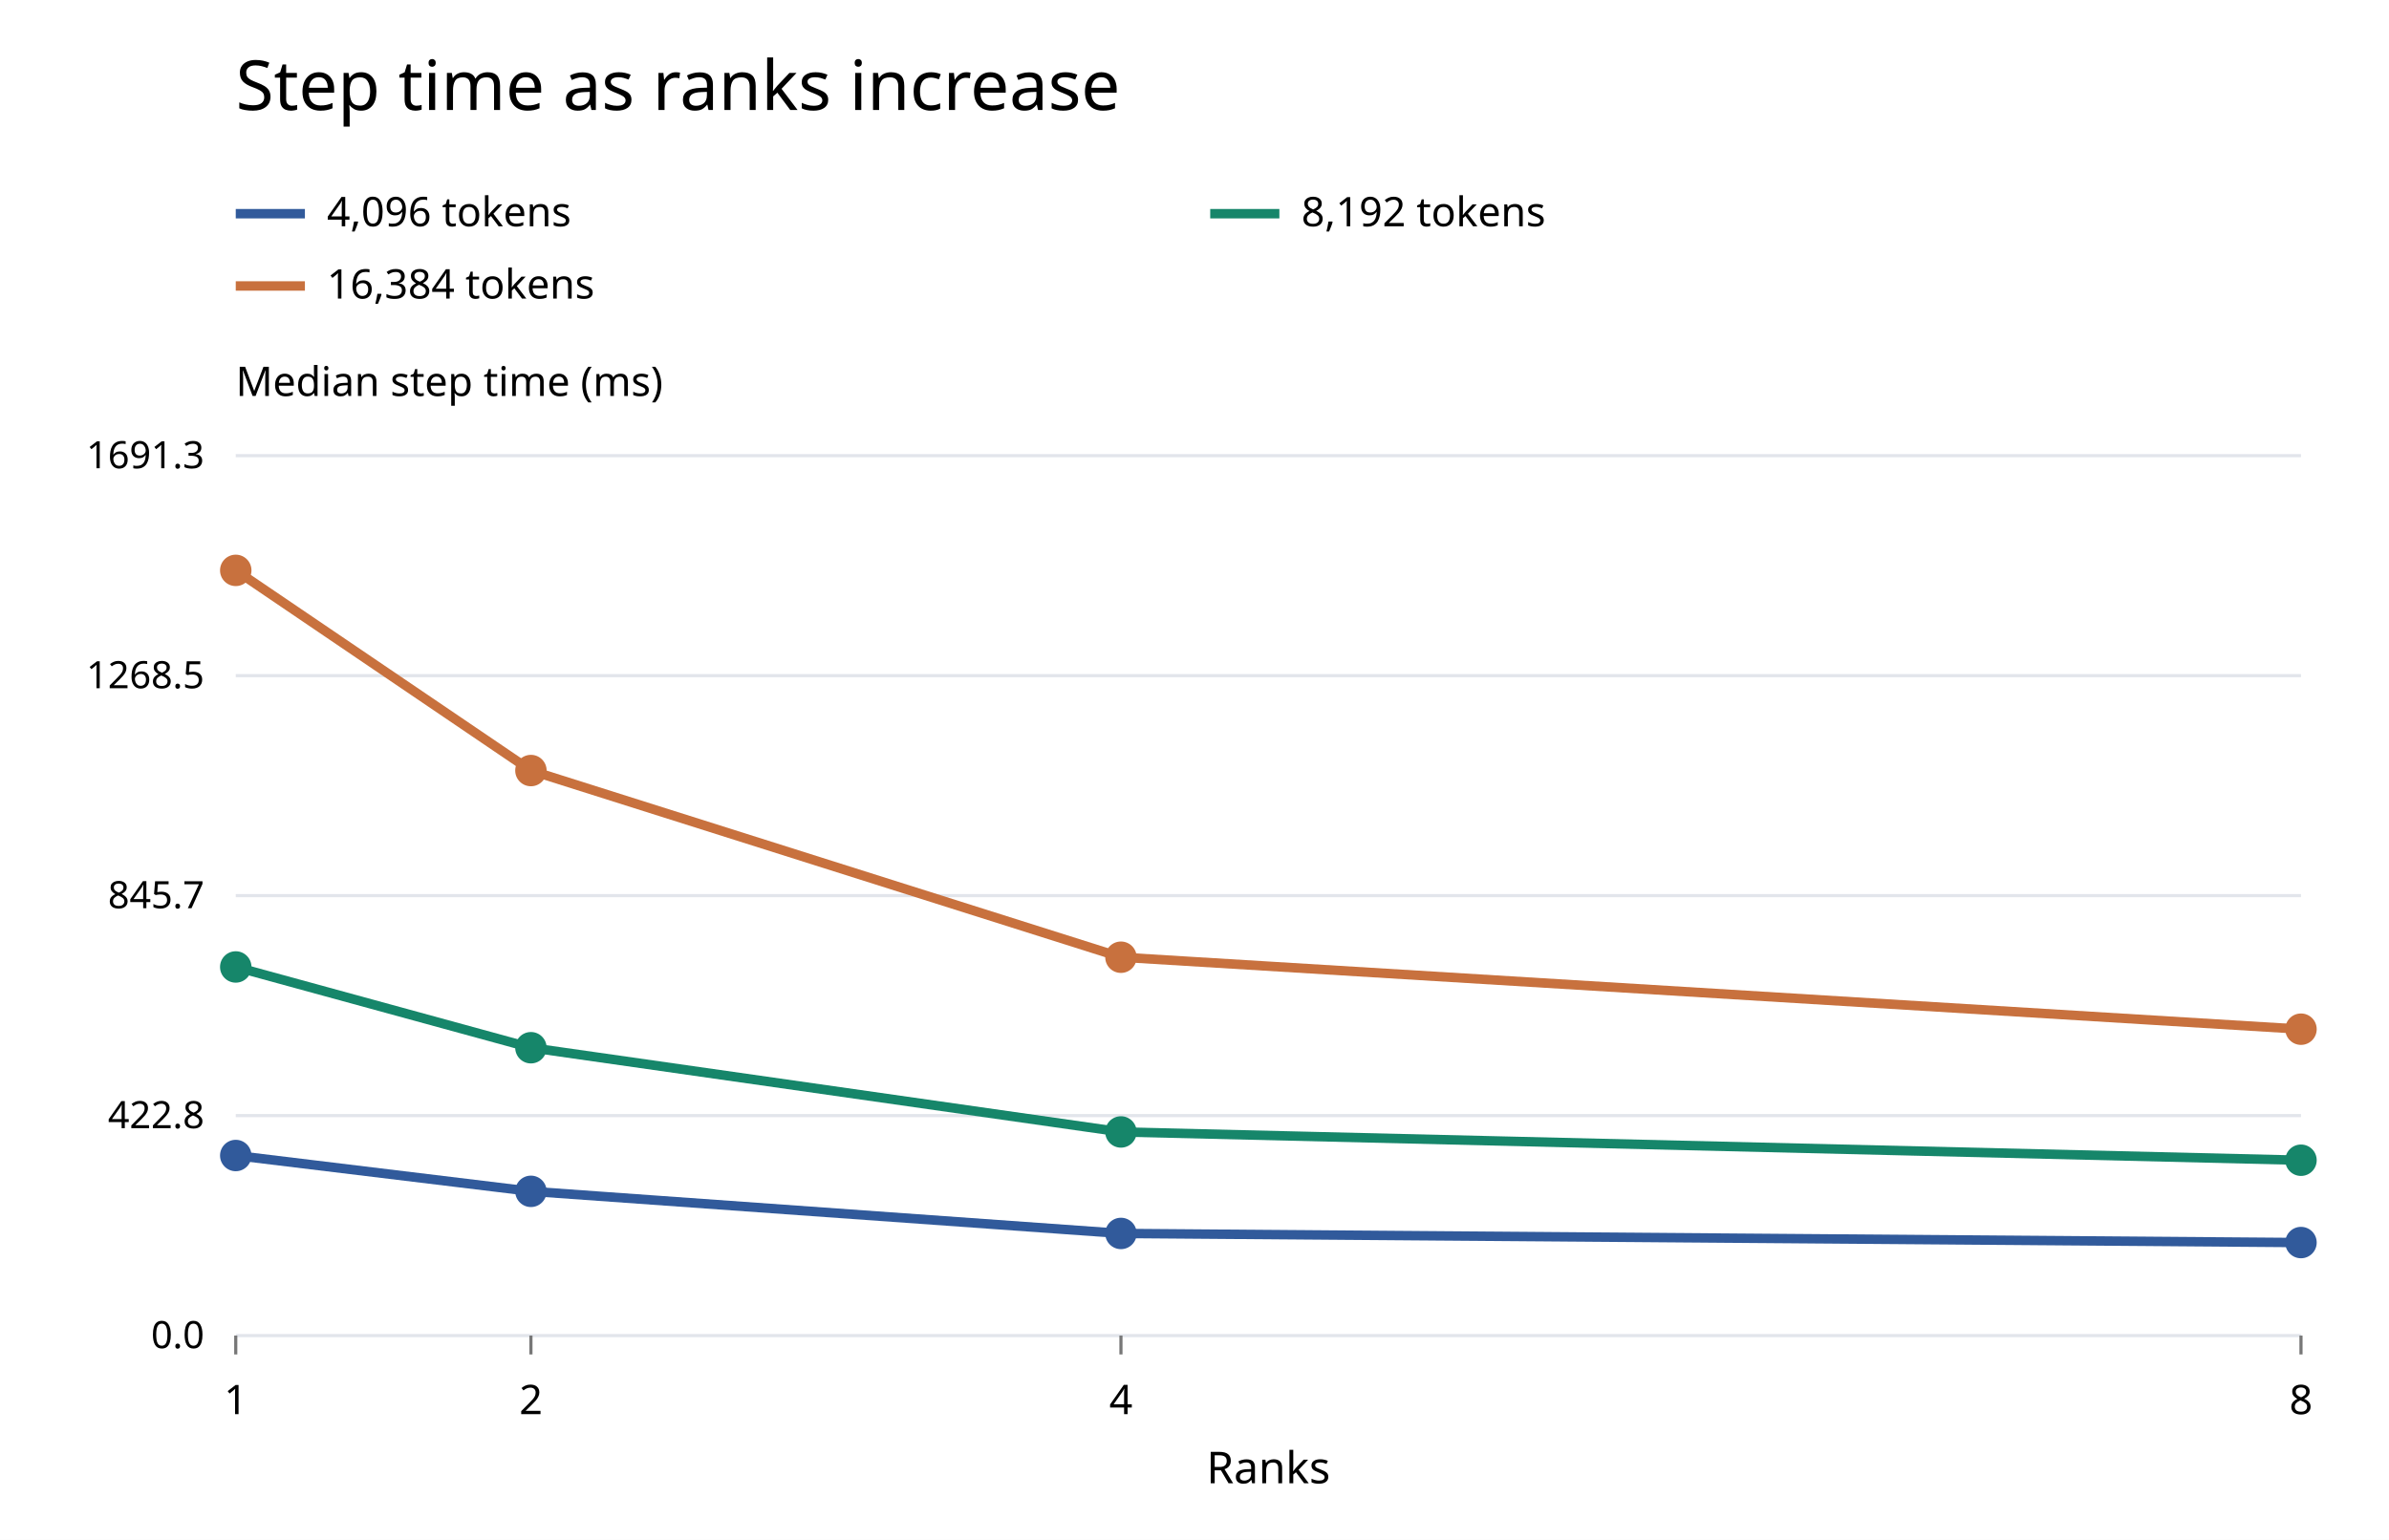
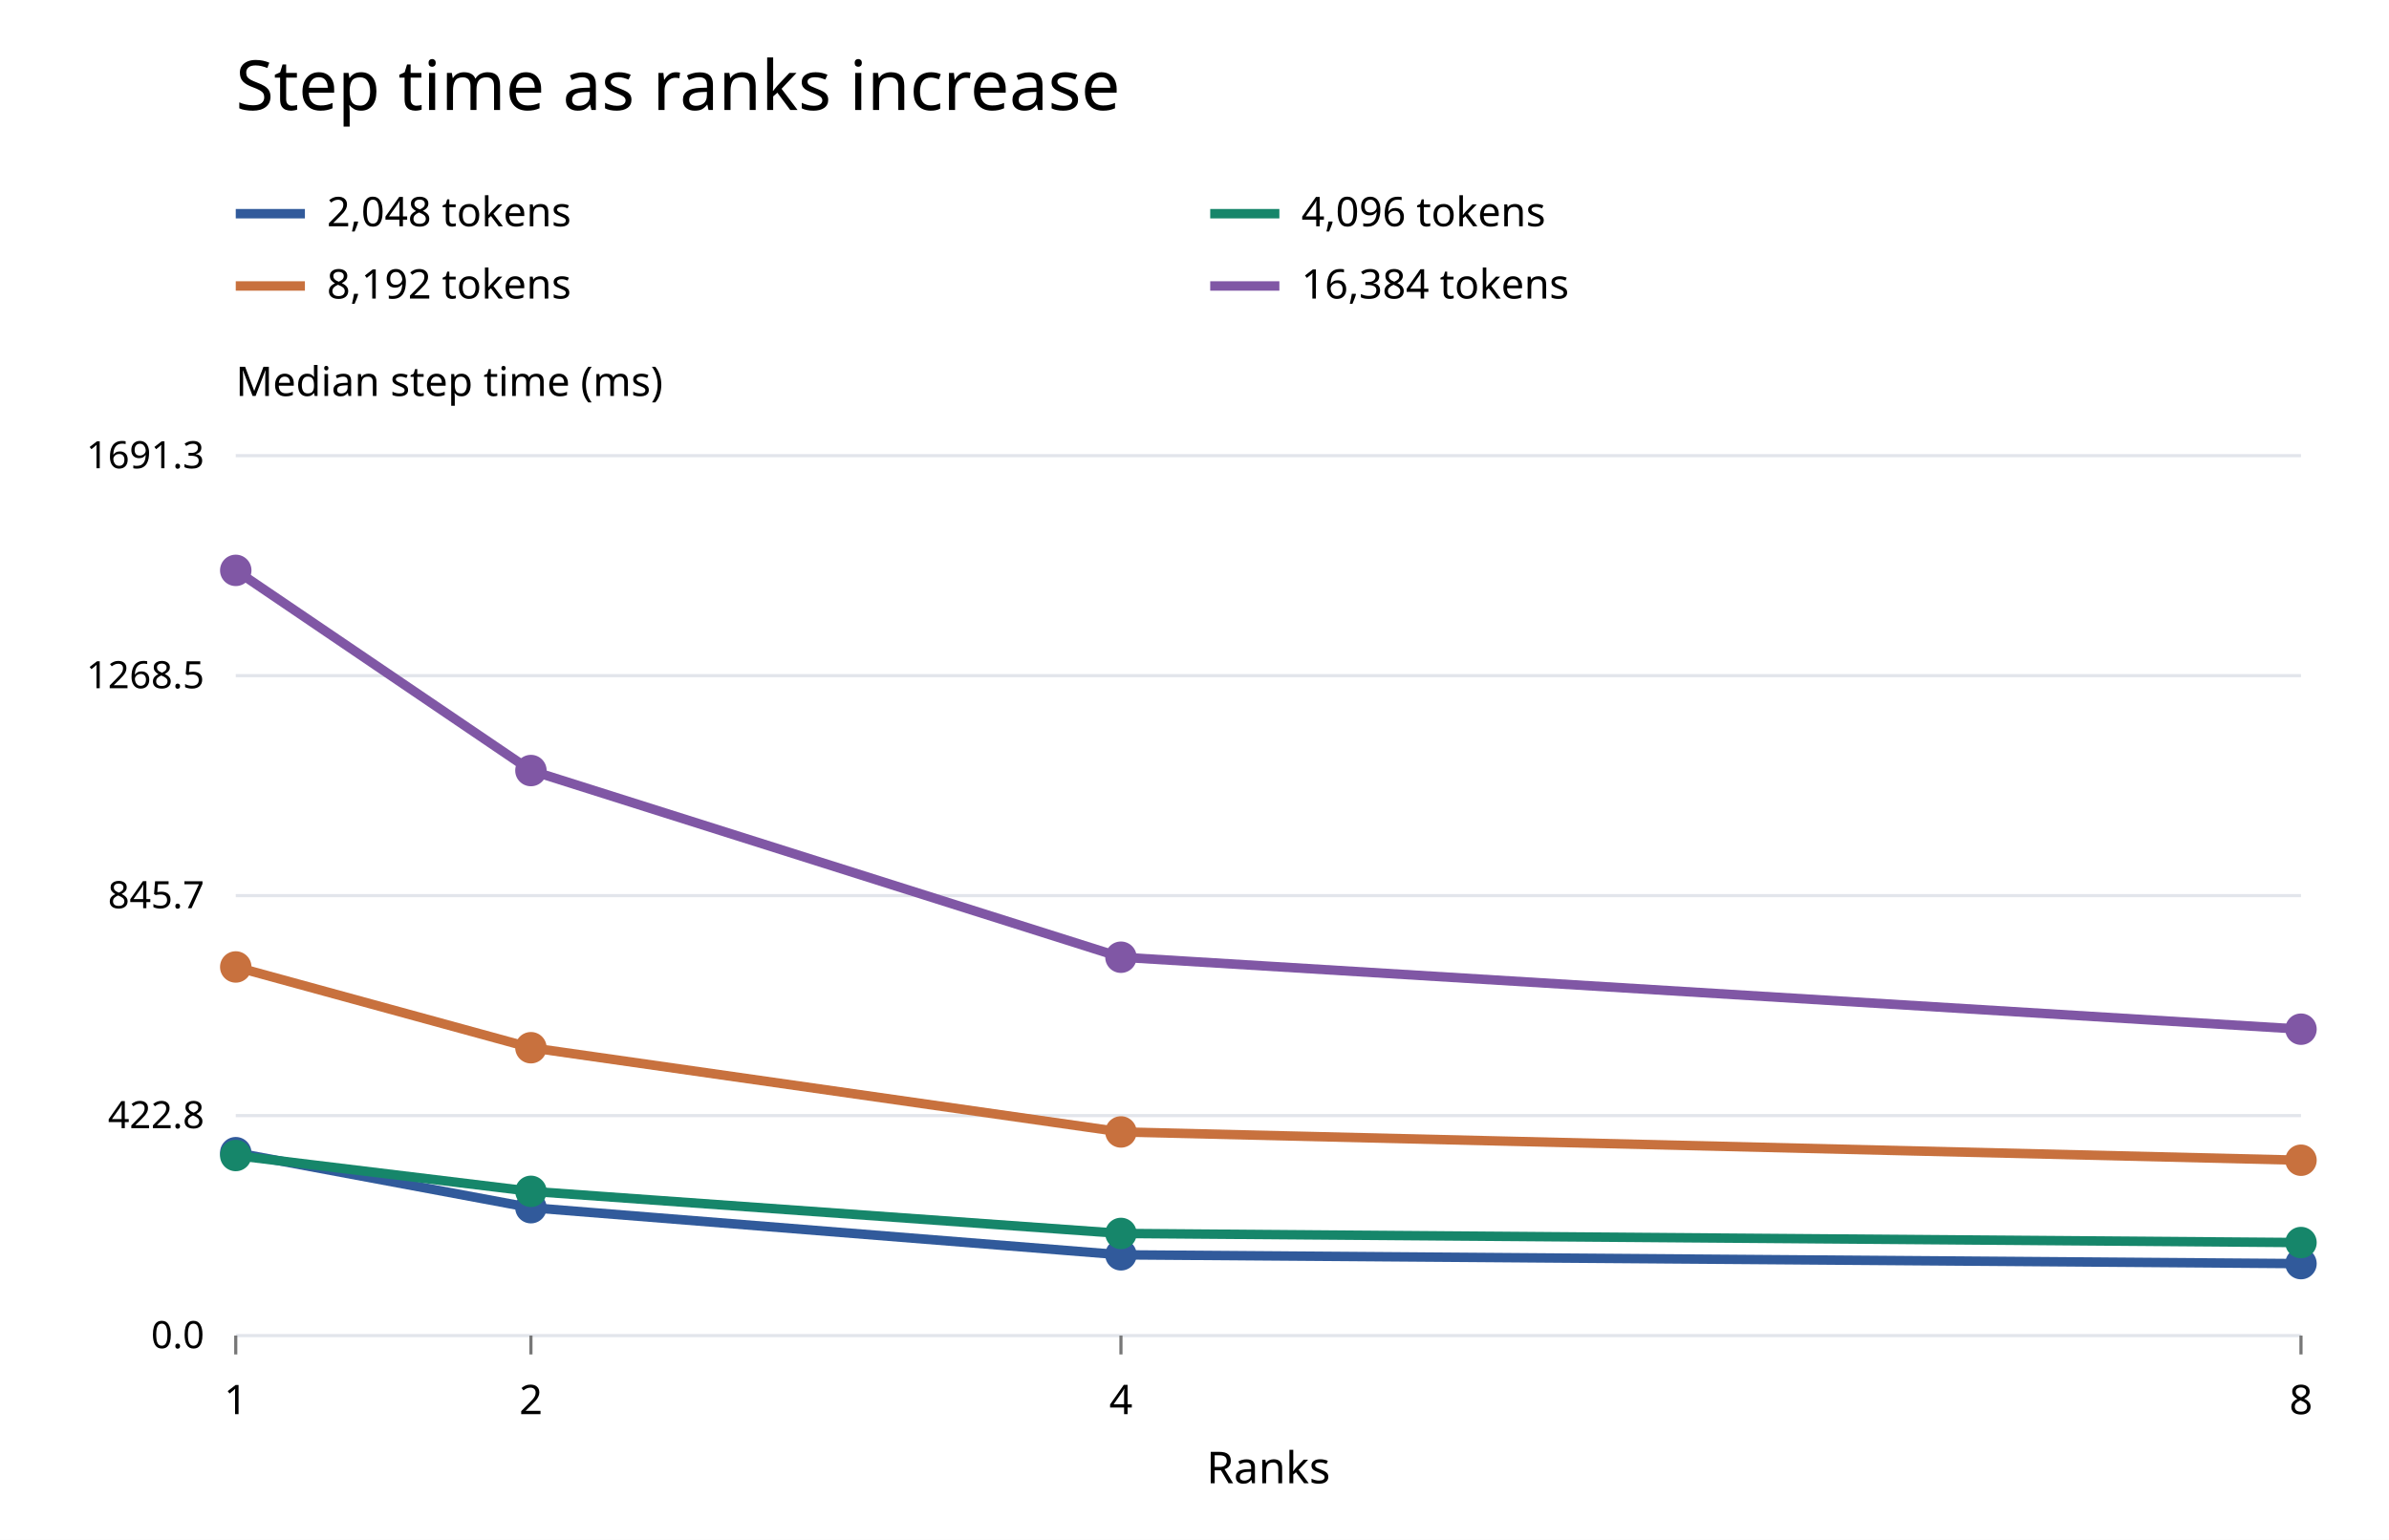
<svg xmlns="http://www.w3.org/2000/svg" viewBox="0 0 760 490">
  <rect width="100%" height="100%" fill="white" />
  <text x="75" y="35" font-family="sans-serif" font-size="22">Step time as ranks increase</text>
  <text x="75" y="126" font-family="sans-serif" font-size="13">Median step time (ms)</text>
  <line x1="75" x2="732" y1="425.0" y2="425.0" stroke="#e2e5eb" />
  <text x="65" y="429.0" text-anchor="end" font-family="sans-serif" font-size="12">0.0</text>
  <line x1="75" x2="732" y1="355.0" y2="355.0" stroke="#e2e5eb" />
  <text x="65" y="359.0" text-anchor="end" font-family="sans-serif" font-size="12">422.8</text>
  <line x1="75" x2="732" y1="285.0" y2="285.0" stroke="#e2e5eb" />
  <text x="65" y="289.0" text-anchor="end" font-family="sans-serif" font-size="12">845.7</text>
  <line x1="75" x2="732" y1="215.0" y2="215.0" stroke="#e2e5eb" />
  <text x="65" y="219.0" text-anchor="end" font-family="sans-serif" font-size="12">1268.5</text>
  <line x1="75" x2="732" y1="145.0" y2="145.0" stroke="#e2e5eb" />
  <text x="65" y="149.0" text-anchor="end" font-family="sans-serif" font-size="12">1691.3</text>
  <line x1="75.0" x2="75.0" y1="425" y2="431" stroke="#777" />
  <text x="75.0" y="450" text-anchor="middle" font-family="sans-serif" font-size="13">1</text>
  <line x1="168.9" x2="168.9" y1="425" y2="431" stroke="#777" />
  <text x="168.9" y="450" text-anchor="middle" font-family="sans-serif" font-size="13">2</text>
  <line x1="356.6" x2="356.6" y1="425" y2="431" stroke="#777" />
  <text x="356.6" y="450" text-anchor="middle" font-family="sans-serif" font-size="13">4</text>
  <line x1="732.0" x2="732.0" y1="425" y2="431" stroke="#777" />
  <text x="732.0" y="450" text-anchor="middle" font-family="sans-serif" font-size="13">8</text>
-   <polyline points="75.0,367.7 168.9,379.1 356.6,392.5 732.0,395.4" fill="none" stroke="#315a9b" stroke-width="3" />
-   <circle cx="75.0" cy="367.7" r="5" fill="#315a9b" />
-   <circle cx="168.9" cy="379.1" r="5" fill="#315a9b" />
-   <circle cx="356.6" cy="392.5" r="5" fill="#315a9b" />
-   <circle cx="732.0" cy="395.4" r="5" fill="#315a9b" />
+   <polyline points="75.0,366.8 168.9,384.3 356.6,399.3 732.0,402.1" fill="none" stroke="#315a9b" stroke-width="3" />
+   <circle cx="75.0" cy="366.8" r="5" fill="#315a9b" />
+   <circle cx="168.9" cy="384.3" r="5" fill="#315a9b" />
+   <circle cx="356.6" cy="399.3" r="5" fill="#315a9b" />
+   <circle cx="732.0" cy="402.1" r="5" fill="#315a9b" />
  <line x1="75" x2="97" y1="68" y2="68" stroke="#315a9b" stroke-width="3" />
-   <text x="104" y="72" font-family="sans-serif" font-size="13">4,096 tokens</text>
-   <polyline points="75.0,307.7 168.9,333.4 356.6,360.2 732.0,369.2" fill="none" stroke="#16866a" stroke-width="3" />
-   <circle cx="75.0" cy="307.7" r="5" fill="#16866a" />
-   <circle cx="168.9" cy="333.4" r="5" fill="#16866a" />
-   <circle cx="356.6" cy="360.2" r="5" fill="#16866a" />
-   <circle cx="732.0" cy="369.2" r="5" fill="#16866a" />
+   <text x="104" y="72" font-family="sans-serif" font-size="13">2,048 tokens</text>
+   <polyline points="75.0,367.7 168.9,379.1 356.6,392.5 732.0,395.4" fill="none" stroke="#16866a" stroke-width="3" />
+   <circle cx="75.0" cy="367.7" r="5" fill="#16866a" />
+   <circle cx="168.9" cy="379.1" r="5" fill="#16866a" />
+   <circle cx="356.6" cy="392.5" r="5" fill="#16866a" />
+   <circle cx="732.0" cy="395.4" r="5" fill="#16866a" />
  <line x1="385" x2="407" y1="68" y2="68" stroke="#16866a" stroke-width="3" />
-   <text x="414" y="72" font-family="sans-serif" font-size="13">8,192 tokens</text>
-   <polyline points="75.0,181.5 168.9,245.2 356.6,304.6 732.0,327.5" fill="none" stroke="#c8713e" stroke-width="3" />
-   <circle cx="75.0" cy="181.5" r="5" fill="#c8713e" />
-   <circle cx="168.9" cy="245.2" r="5" fill="#c8713e" />
-   <circle cx="356.6" cy="304.6" r="5" fill="#c8713e" />
-   <circle cx="732.0" cy="327.5" r="5" fill="#c8713e" />
+   <text x="414" y="72" font-family="sans-serif" font-size="13">4,096 tokens</text>
+   <polyline points="75.0,307.7 168.9,333.4 356.6,360.2 732.0,369.2" fill="none" stroke="#c8713e" stroke-width="3" />
+   <circle cx="75.0" cy="307.7" r="5" fill="#c8713e" />
+   <circle cx="168.9" cy="333.4" r="5" fill="#c8713e" />
+   <circle cx="356.6" cy="360.2" r="5" fill="#c8713e" />
+   <circle cx="732.0" cy="369.2" r="5" fill="#c8713e" />
  <line x1="75" x2="97" y1="91" y2="91" stroke="#c8713e" stroke-width="3" />
-   <text x="104" y="95" font-family="sans-serif" font-size="13">16,384 tokens</text>
+   <text x="104" y="95" font-family="sans-serif" font-size="13">8,192 tokens</text>
+   <polyline points="75.0,181.5 168.9,245.2 356.6,304.6 732.0,327.5" fill="none" stroke="#8057a5" stroke-width="3" />
+   <circle cx="75.0" cy="181.5" r="5" fill="#8057a5" />
+   <circle cx="168.9" cy="245.2" r="5" fill="#8057a5" />
+   <circle cx="356.6" cy="304.6" r="5" fill="#8057a5" />
+   <circle cx="732.0" cy="327.5" r="5" fill="#8057a5" />
+   <line x1="385" x2="407" y1="91" y2="91" stroke="#8057a5" stroke-width="3" />
+   <text x="414" y="95" font-family="sans-serif" font-size="13">16,384 tokens</text>
  <text x="403.5" y="472" text-anchor="middle" font-family="sans-serif" font-size="14">Ranks</text>
</svg>
